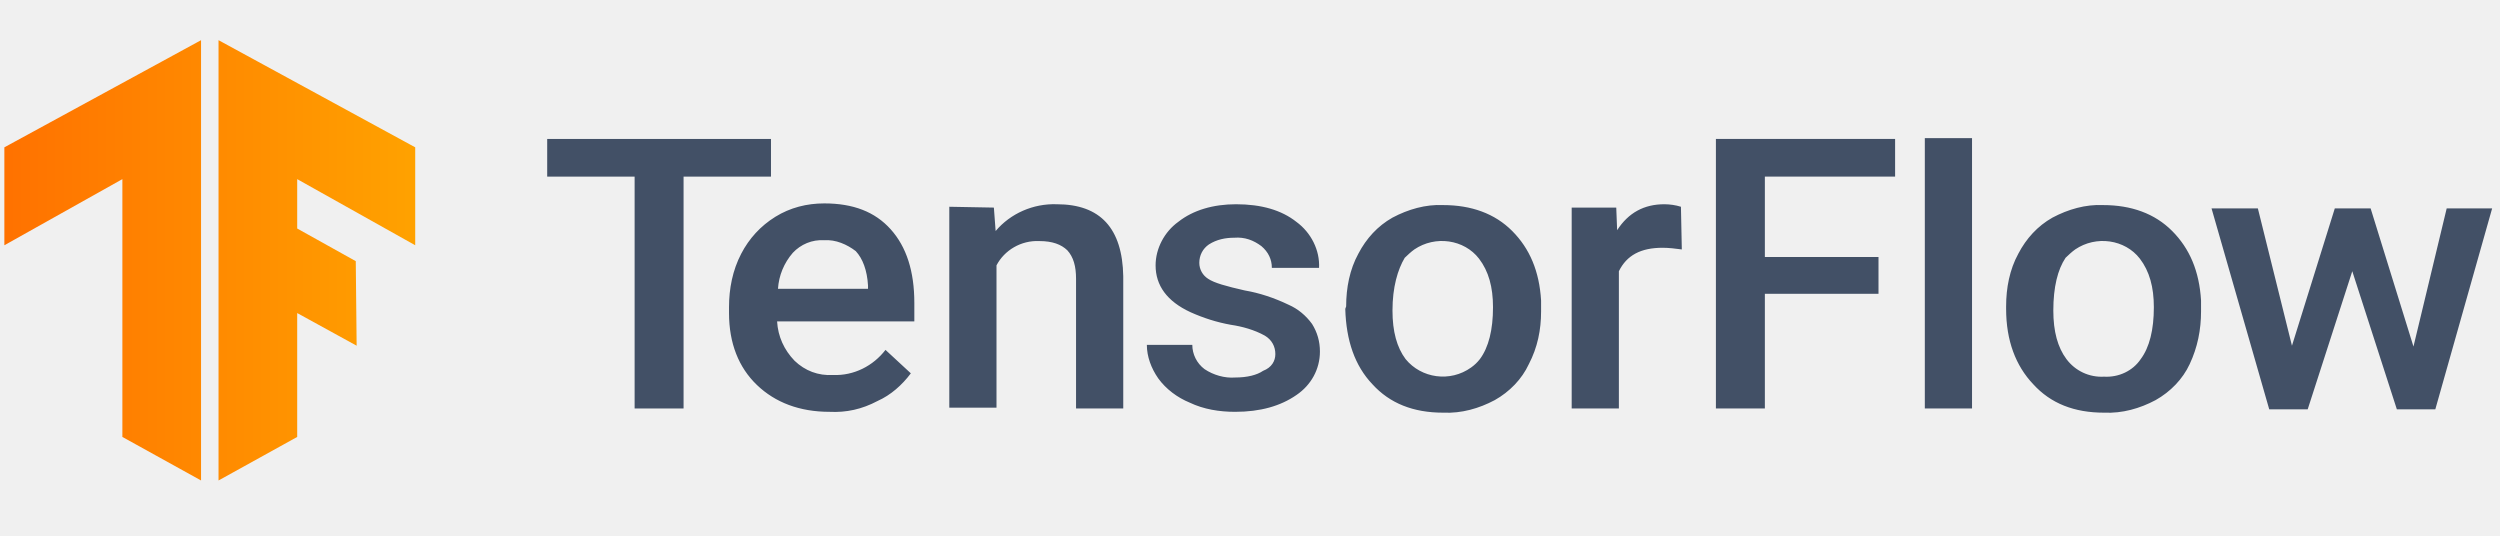
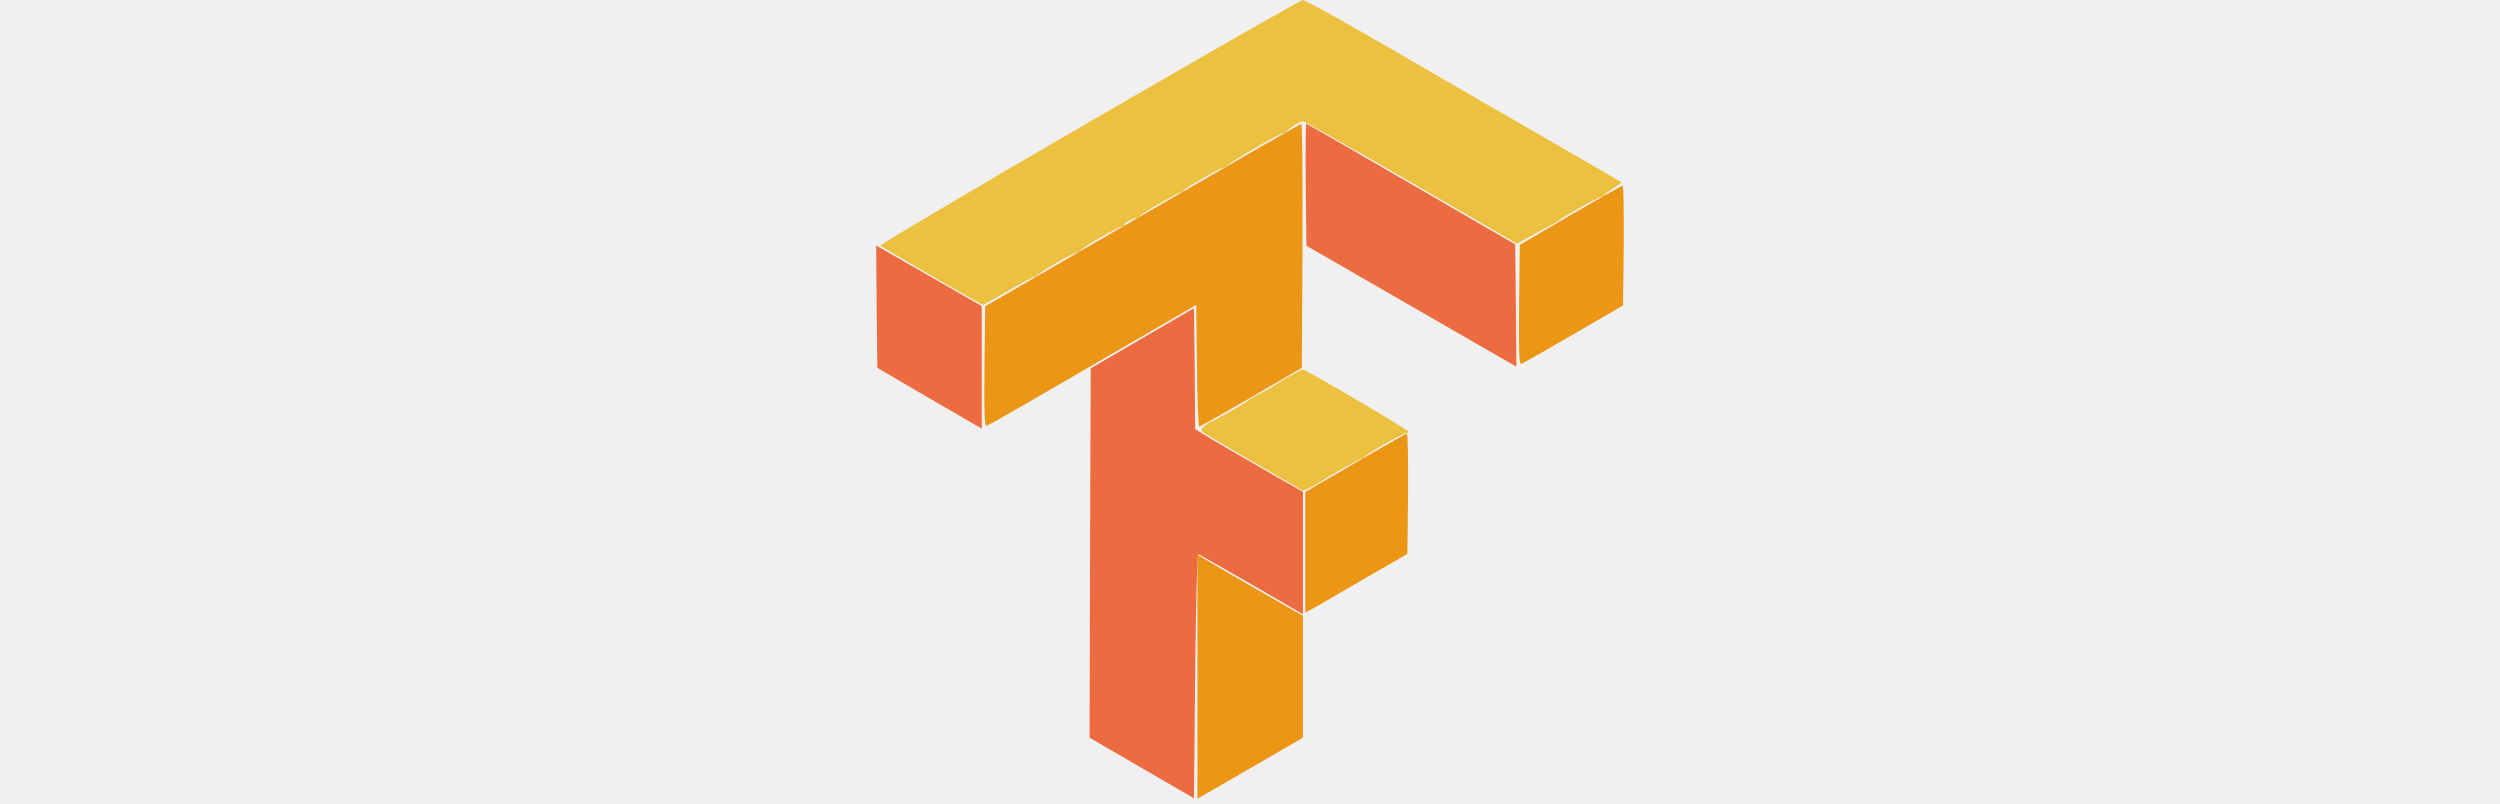
- <svg xmlns="http://www.w3.org/2000/svg" width="308" height="66" viewBox="0 0 308 66" fill="none">
-   <mask id="mask0_32_628" style="mask-type:luminance" maskUnits="userSpaceOnUse" x="26" y="4" width="26" height="56">
-     <path d="M51.154 18.15L26.923 4.95V59.194L36.615 53.831V38.569L43.938 42.591L43.831 32.175L36.615 28.153V22.069L51.154 30.216V18.15Z" fill="white" />
-   </mask>
-   <g mask="url(#mask0_32_628)">
-     <path d="M-1.723 4.744H57.723V59.297H-1.723V4.744Z" fill="url(#paint0_linear_32_628)" />
-   </g>
-   <mask id="mask1_32_628" style="mask-type:luminance" maskUnits="userSpaceOnUse" x="0" y="4" width="25" height="56">
-     <path d="M0.538 18.15L24.769 4.95V59.194L15.077 53.831V22.069L0.538 30.216V18.15Z" fill="white" />
-   </mask>
-   <g mask="url(#mask1_32_628)">
-     <path d="M-2.046 4.744H57.4V59.297H-2.046V4.744Z" fill="url(#paint1_linear_32_628)" />
-   </g>
-   <path d="M94.985 21.759H84.215V50.325H78.185V21.759H67.415V17.119H94.985V21.759Z" fill="#425066" />
-   <path d="M102.2 50.737C98.538 50.737 95.523 49.603 93.262 47.438C91 45.272 89.815 42.281 89.815 38.569V37.847C89.815 35.578 90.246 33.309 91.323 31.247C92.292 29.391 93.692 27.844 95.523 26.709C97.354 25.575 99.4 25.059 101.554 25.059C105.108 25.059 107.8 26.091 109.739 28.256C111.677 30.422 112.646 33.413 112.646 37.331V39.6H95.739C95.846 41.456 96.6 43.106 97.892 44.447C99.185 45.684 100.8 46.303 102.631 46.2C105.215 46.303 107.585 45.066 109.092 43.106L112.215 45.994C111.139 47.438 109.739 48.675 108.123 49.397C106.185 50.428 104.246 50.841 102.2 50.737ZM101.554 29.597C100.046 29.494 98.646 30.113 97.677 31.144C96.6 32.381 95.954 33.928 95.846 35.578H106.939V35.166C106.831 33.309 106.292 31.866 105.431 30.938C104.354 30.113 102.954 29.494 101.554 29.597ZM122.446 25.575L122.662 28.462C124.492 26.297 127.292 25.059 130.2 25.163C135.585 25.163 138.277 28.153 138.385 34.031V50.325H132.569V34.341C132.569 32.794 132.246 31.659 131.492 30.834C130.739 30.113 129.662 29.7 128.046 29.7C125.785 29.597 123.739 30.834 122.769 32.691V50.222H116.954V25.472L122.446 25.575ZM157.123 43.622C157.123 42.694 156.692 41.869 155.831 41.353C154.538 40.631 153.031 40.219 151.631 40.013C149.908 39.703 148.292 39.188 146.677 38.466C143.769 37.125 142.369 35.166 142.369 32.691C142.369 30.628 143.446 28.566 145.169 27.328C147 25.884 149.477 25.163 152.277 25.163C155.4 25.163 157.877 25.884 159.708 27.328C161.539 28.669 162.615 30.834 162.508 33H156.692C156.692 31.969 156.262 31.041 155.4 30.319C154.431 29.597 153.354 29.184 152.062 29.288C150.985 29.288 149.908 29.494 148.939 30.113C148.185 30.628 147.754 31.453 147.754 32.381C147.754 33.206 148.185 33.928 148.831 34.341C149.585 34.856 151.092 35.269 153.354 35.784C155.185 36.094 157.015 36.712 158.738 37.538C159.923 38.053 160.892 38.878 161.646 39.909C162.292 40.941 162.615 42.075 162.615 43.312C162.615 45.478 161.539 47.438 159.708 48.675C157.769 50.016 155.292 50.737 152.169 50.737C150.231 50.737 148.292 50.428 146.569 49.603C145.062 48.984 143.662 47.953 142.692 46.612C141.831 45.375 141.292 43.931 141.292 42.487H146.892C146.892 43.622 147.431 44.756 148.4 45.478C149.477 46.2 150.877 46.612 152.169 46.509C153.677 46.509 154.862 46.2 155.615 45.684C156.692 45.272 157.123 44.447 157.123 43.622ZM165.846 37.744C165.846 35.475 166.277 33.206 167.354 31.247C168.323 29.391 169.723 27.844 171.554 26.812C173.492 25.781 175.646 25.163 177.8 25.266C181.246 25.266 184.154 26.297 186.308 28.462C188.462 30.628 189.646 33.413 189.862 37.022V38.362C189.862 40.631 189.431 42.797 188.354 44.859C187.492 46.716 185.985 48.263 184.154 49.294C182.215 50.325 180.062 50.944 177.8 50.841C174.139 50.841 171.231 49.706 169.077 47.334C166.923 45.066 165.846 41.972 165.738 38.053L165.846 37.744ZM171.554 38.259C171.554 40.837 172.092 42.797 173.169 44.241C175.108 46.612 178.662 47.128 181.246 45.272C181.677 44.962 182 44.653 182.323 44.241C183.4 42.797 183.938 40.631 183.938 37.847C183.938 35.372 183.4 33.413 182.215 31.866C180.385 29.494 176.831 28.978 174.246 30.731C173.815 31.041 173.385 31.453 173.062 31.762C172.2 33.206 171.554 35.372 171.554 38.259ZM207.2 30.731C206.446 30.628 205.585 30.525 204.831 30.525C202.138 30.525 200.415 31.453 199.446 33.413V50.325H193.631V25.575H199.123L199.231 28.359C200.631 26.194 202.569 25.163 205.046 25.163C205.692 25.163 206.446 25.266 207.092 25.472L207.2 30.731ZM231.431 36.197H217.431V50.325H211.4V17.119H233.477V21.759H217.431V31.659H231.431V36.197ZM242.954 50.325H237.138V17.016H242.954V50.325ZM247.154 37.744C247.154 35.475 247.585 33.206 248.662 31.247C249.631 29.391 251.031 27.844 252.862 26.812C254.8 25.781 256.954 25.163 259.108 25.266C262.554 25.266 265.462 26.297 267.615 28.462C269.769 30.628 270.954 33.413 271.169 37.022V38.362C271.169 40.631 270.738 42.797 269.769 44.859C268.908 46.716 267.4 48.263 265.569 49.294C263.631 50.325 261.477 50.944 259.215 50.841C255.554 50.841 252.646 49.706 250.492 47.334C248.339 45.066 247.154 41.972 247.154 38.053V37.744ZM252.969 38.259C252.969 40.837 253.508 42.797 254.585 44.241C255.662 45.684 257.385 46.509 259.215 46.406C261.046 46.509 262.769 45.684 263.738 44.241C264.815 42.797 265.354 40.631 265.354 37.847C265.354 35.372 264.815 33.413 263.631 31.866C261.8 29.494 258.246 28.978 255.662 30.731C255.231 31.041 254.8 31.453 254.477 31.762C253.508 33.206 252.969 35.372 252.969 38.259ZM297.339 42.694L301.431 25.678H307.031L300.031 50.428H295.292L289.8 33.413L284.308 50.428H279.569L272.462 25.678H278.169L282.369 42.591L287.646 25.678H292.062L297.339 42.694Z" fill="#425066" />
-   <defs>
-     <linearGradient id="paint0_linear_32_628" x1="-1.723" y1="32.02" x2="57.723" y2="32.02" gradientUnits="userSpaceOnUse">
-       <stop stop-color="#FF6F00" />
-       <stop offset="1" stop-color="#FFA800" />
-     </linearGradient>
-     <linearGradient id="paint1_linear_32_628" x1="-2.046" y1="32.02" x2="57.4" y2="32.02" gradientUnits="userSpaceOnUse">
-       <stop stop-color="#FF6F00" />
-       <stop offset="1" stop-color="#FFA800" />
-     </linearGradient>
-   </defs>
+ <svg xmlns="http://www.w3.org/2000/svg" width="308" height="99" viewBox="0 0 147 158" fill="none">
+   <path d="M52.335 42.319L21.43 60.23L21.295 72.096C21.205 81.525 21.295 83.916 21.746 83.736C22.062 83.646 31.491 78.232 42.635 71.735L62.937 59.96L63.072 71.916C63.118 78.502 63.343 83.871 63.524 83.871C63.704 83.871 68.306 81.255 73.765 78.097L83.691 72.322L83.826 48.32C83.871 35.101 83.781 24.318 83.6 24.363C83.375 24.363 69.344 32.439 52.335 42.319Z" fill="#EC9615" />
+   <path d="M136.476 42.319L126.551 48.139L126.415 59.96C126.325 69.389 126.415 71.735 126.867 71.555C127.182 71.419 131.829 68.803 137.153 65.69L146.853 60.05L146.988 48.275C147.034 41.778 146.943 36.499 146.763 36.499C146.537 36.544 141.935 39.161 136.476 42.319Z" fill="#EC9615" />
+   <path d="M94.203 91L84.367 96.729V108.595V120.461L86.984 119.017C88.382 118.205 92.894 115.588 97 113.197L104.444 108.911L104.579 97.045C104.624 90.549 104.534 85.225 104.354 85.27C104.128 85.27 99.571 87.887 94.203 91Z" fill="#EC9615" />
+   <path d="M63.163 133.048V157.05L64.651 156.193C65.418 155.741 70.11 153.034 75.028 150.192L83.916 145.049V133.093V121.092L75.434 116.22C70.787 113.558 66.14 110.851 65.103 110.219L63.163 109.091V133.048Z" fill="#EC9615" />
+   <path d="M84.457 36.319L84.593 48.32L92.037 52.606C96.142 54.952 105.436 60.321 112.7 64.516L125.874 72.096L125.784 60.05L125.648 48.049L105.166 36.184C93.932 29.642 84.638 24.318 84.547 24.318C84.457 24.318 84.412 29.732 84.457 36.319Z" fill="#EC6B40" />
+   <path d="M0.09 60.276L0.226 72.322L3.384 74.171C5.143 75.209 9.745 77.916 13.67 80.172L20.753 84.277V72.231V60.185L10.377 54.23L0 48.275L0.09 60.276Z" fill="#EC6B40" />
+   <path d="M52.335 66.502L42.184 72.412L42.048 108.73L41.958 145.049L52.2 151.004L62.486 156.96L62.712 132.958C62.847 119.739 63.118 108.956 63.298 108.956C63.524 109.001 68.216 111.708 73.81 114.911L83.916 120.776V108.775V96.73L75.254 91.767C70.517 89.015 65.734 86.263 64.697 85.586L62.712 84.368L62.621 72.502L62.486 60.591L52.335 66.502Z" fill="#EC6B40" />
+   <path d="M41.868 24.002C19.129 37.221 0.631 48.139 0.812 48.32C1.173 48.636 20.753 59.96 20.979 59.96C21.069 59.96 23.415 58.651 26.122 57.072C28.874 55.448 31.13 54.32 31.13 54.456C31.13 54.636 31.31 54.546 31.491 54.275C31.897 53.644 38.935 49.583 39.612 49.583C39.883 49.583 40.153 49.403 40.243 49.222C40.424 48.681 47.552 44.62 48.184 44.62C48.5 44.62 48.725 44.44 48.725 44.259C48.725 43.853 50.395 42.951 51.161 42.906C51.387 42.906 51.703 42.725 51.838 42.455C52.199 41.958 59.734 37.582 59.959 37.808C60.049 37.853 60.275 37.763 60.41 37.492C60.771 36.95 67.855 32.89 68.486 32.89C68.757 32.89 69.028 32.71 69.118 32.484C69.298 32.033 79.675 26.032 80.126 26.123C80.306 26.168 80.577 26.032 80.713 25.807C81.119 25.22 83.374 23.867 83.961 23.867C84.232 23.867 93.796 29.281 105.256 35.913L126.009 47.914L128.31 46.651C129.573 45.929 131.423 44.936 132.416 44.395C133.408 43.898 134.311 43.357 134.446 43.222C134.852 42.725 141.98 38.755 142.477 38.755C142.747 38.755 143.018 38.575 143.108 38.394C143.198 38.214 144.011 37.582 144.958 36.996C145.905 36.409 146.627 35.913 146.537 35.823C146.447 35.778 139.183 31.537 130.385 26.484C121.588 21.386 107.647 13.355 99.436 8.572C91.225 3.835 84.232 -0.045 83.871 0C83.51 0 64.606 10.828 41.868 24.002Z" fill="#ECC140" />
+   <path d="M81.48 73.856C80.216 74.532 78.998 75.299 78.728 75.525C78.412 75.796 77.194 76.517 75.976 77.104C74.757 77.736 73.675 78.367 73.539 78.503C73.224 78.909 66.05 82.969 65.689 82.969C65.509 82.969 64.967 83.375 64.471 83.826C63.523 84.683 63.569 84.683 66.862 86.578C68.667 87.661 73.224 90.323 77.013 92.489L83.871 96.504L85.585 95.737C86.533 95.286 87.39 94.79 87.525 94.654C87.931 94.203 95.15 90.142 95.466 90.188C95.646 90.233 95.917 90.097 96.052 89.827C96.413 89.24 103.496 85.225 104.128 85.225C104.444 85.225 104.669 85.044 104.669 84.864C104.669 84.548 84.322 72.547 83.871 72.638C83.781 72.638 82.698 73.179 81.48 73.856Z" fill="#ECC140" />
</svg>
